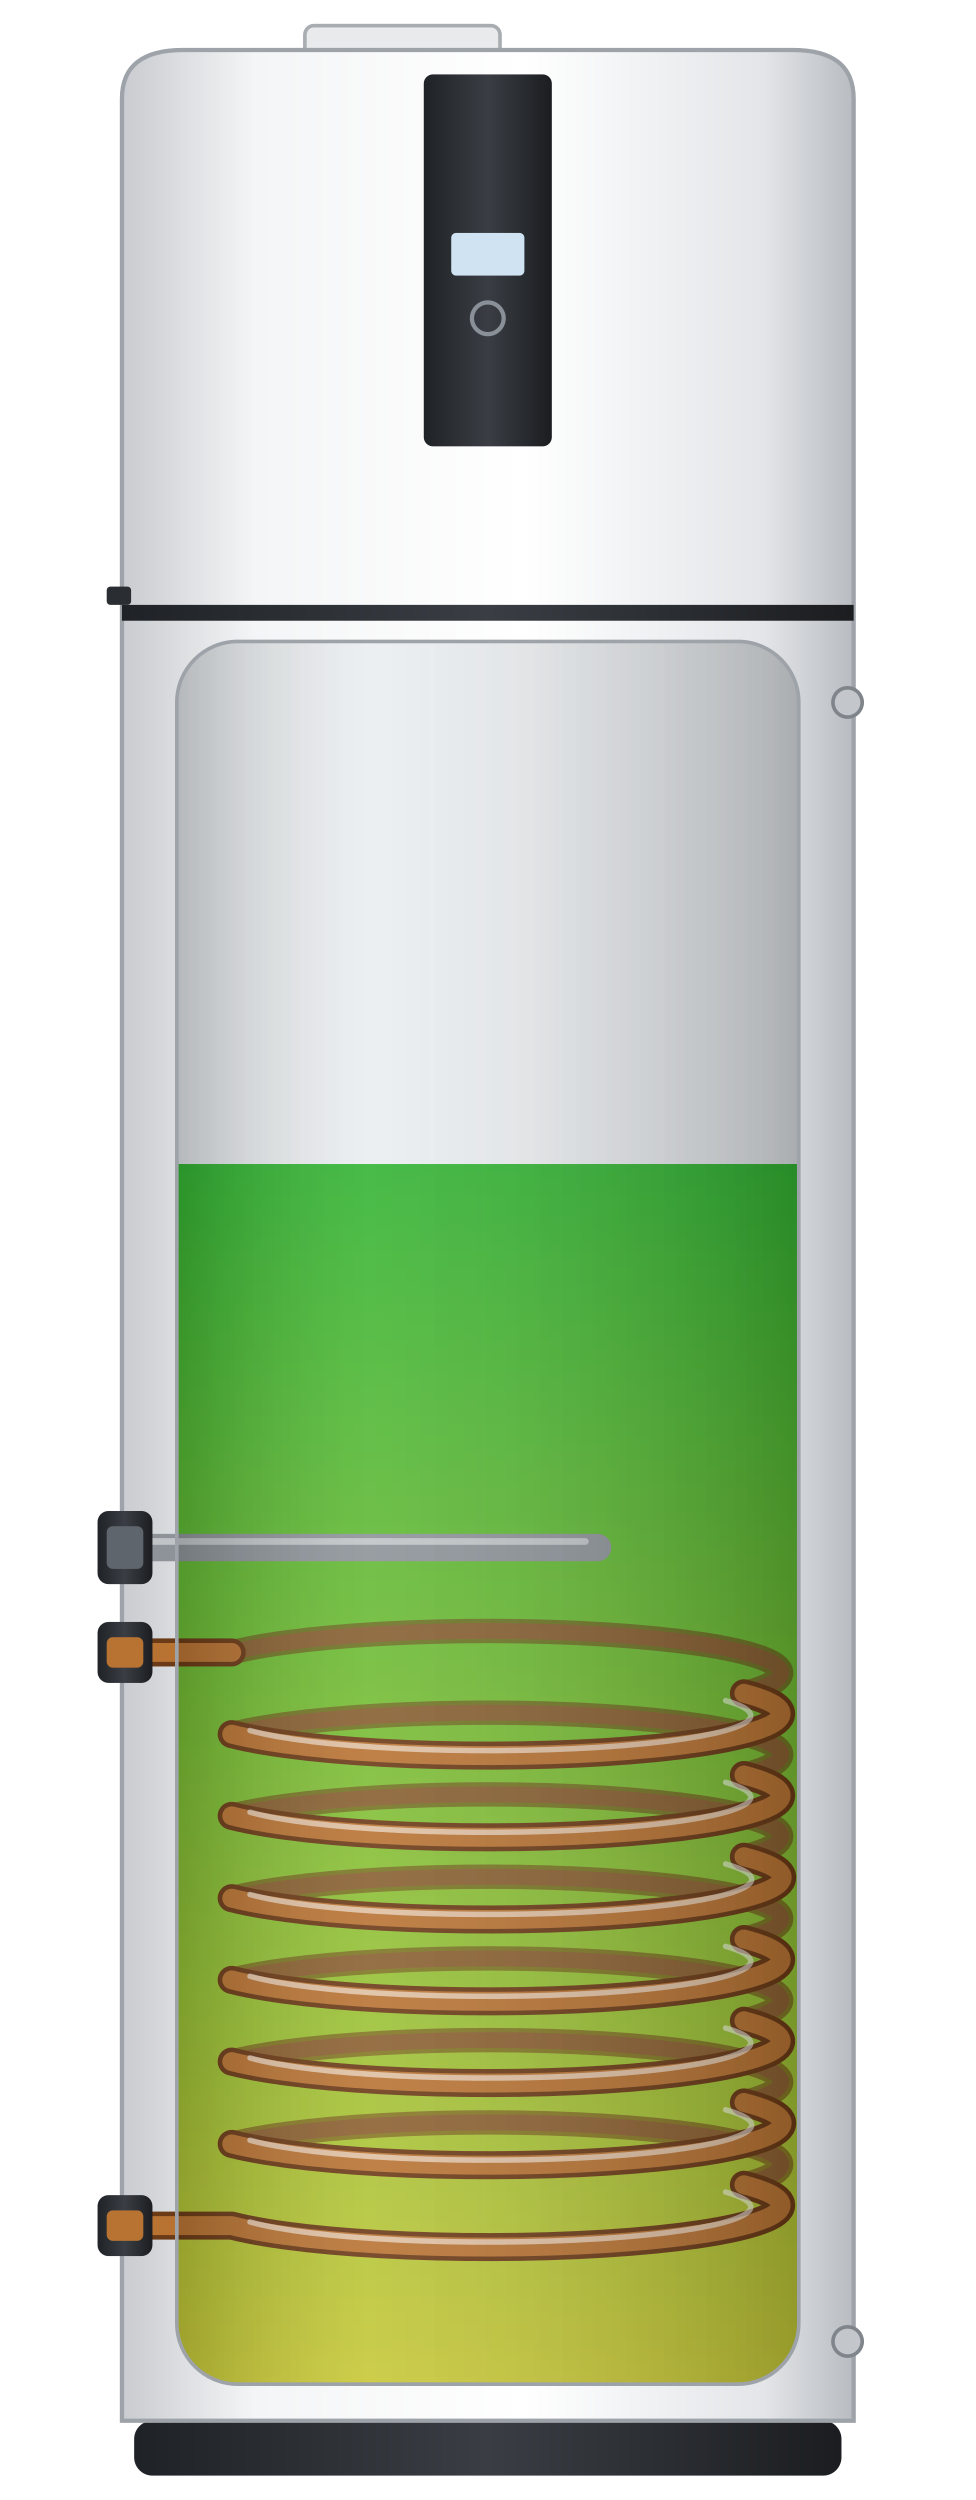
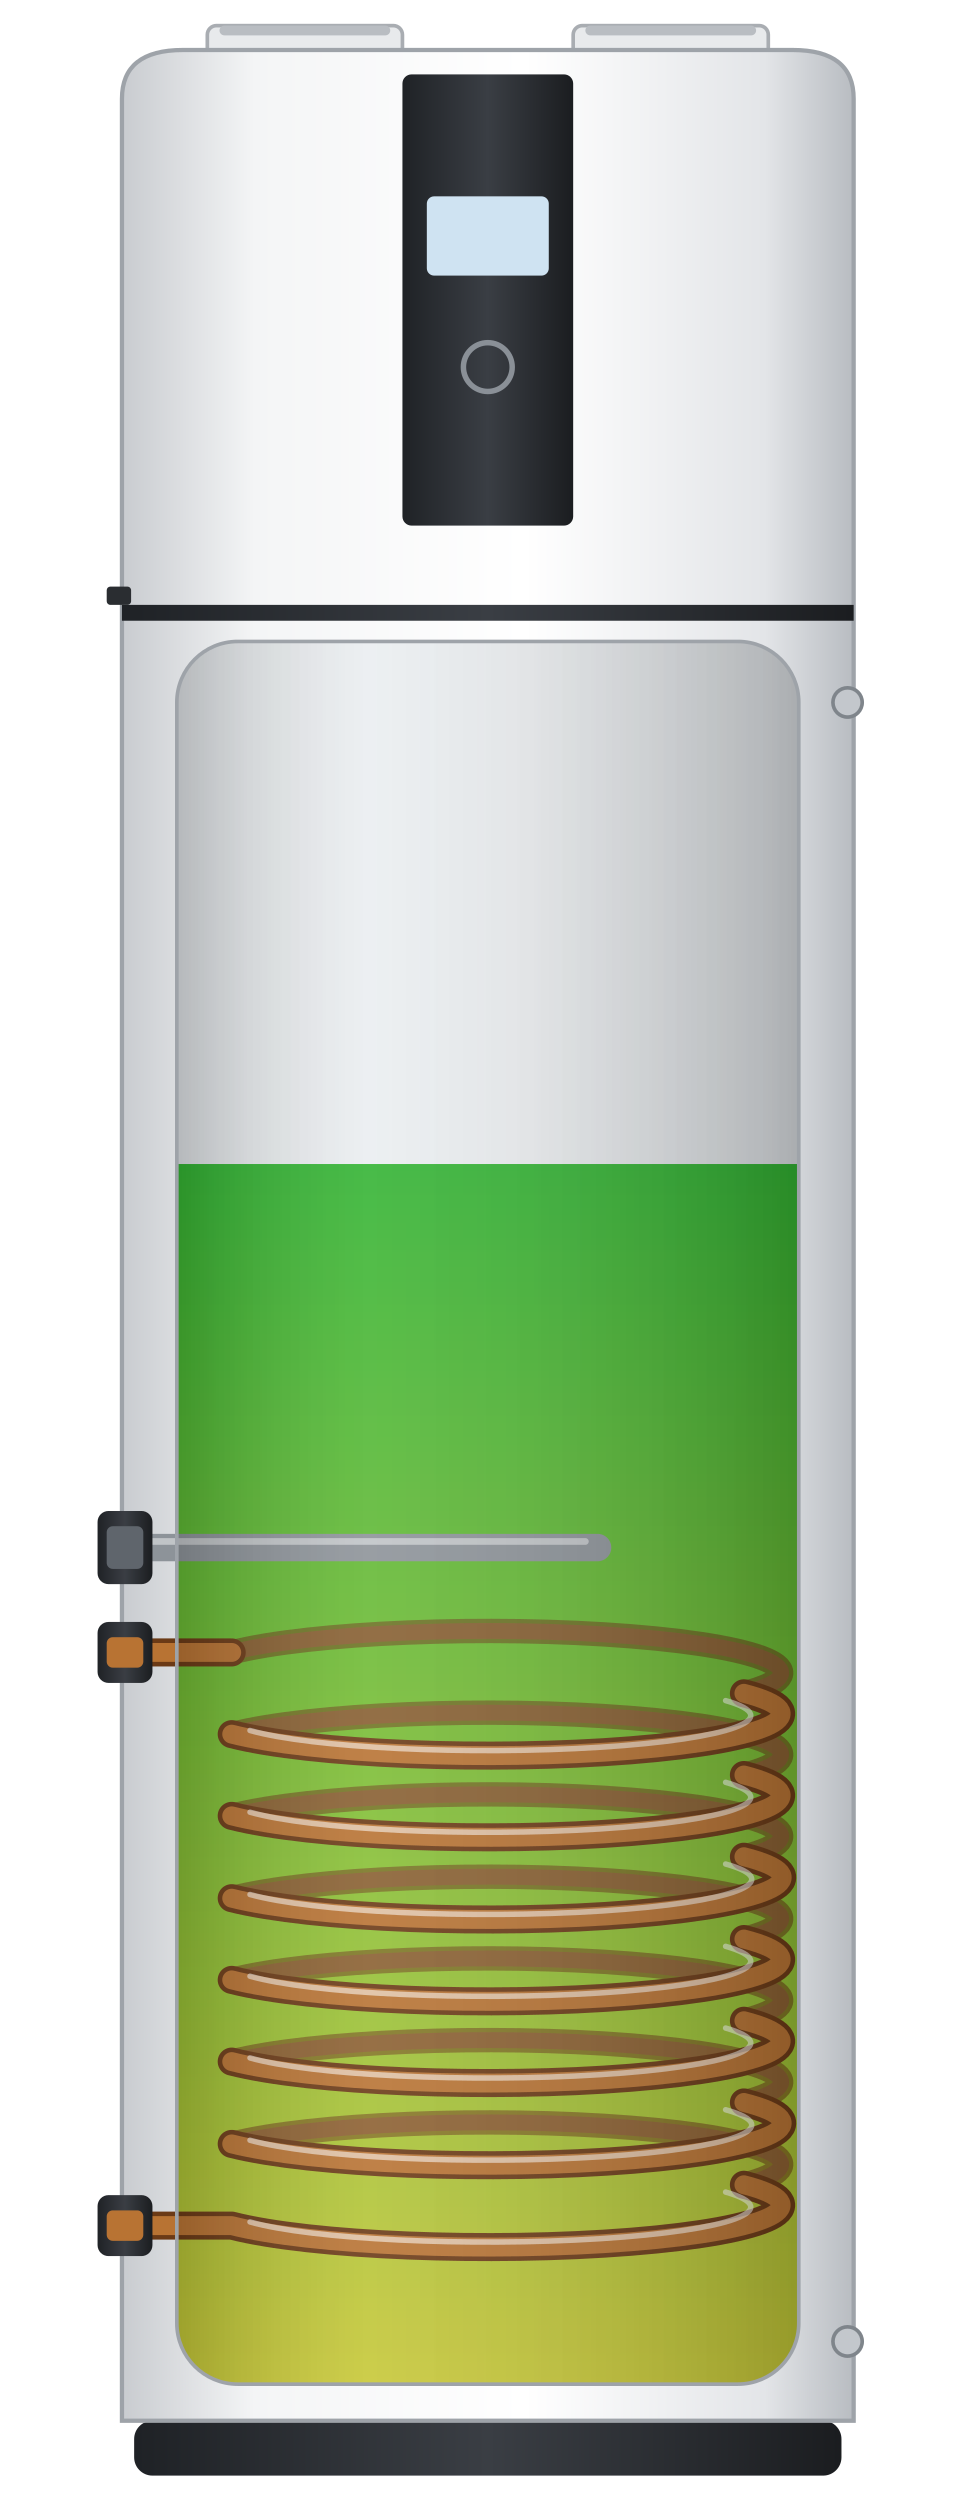
<svg xmlns="http://www.w3.org/2000/svg" viewBox="0 0 160 410" width="320" height="820">
  <defs>
    <linearGradient id="body" x1="0" x2="1">
      <stop offset="0" stop-color="#c9ccd0" />
      <stop offset=".18" stop-color="#f4f5f6" />
      <stop offset=".55" stop-color="#ffffff" />
      <stop offset=".88" stop-color="#e3e5e8" />
      <stop offset="1" stop-color="#b9bdc2" />
    </linearGradient>
    <linearGradient id="dark" x1="0" x2="1">
      <stop offset="0" stop-color="#1f2226" />
      <stop offset=".5" stop-color="#3a3e44" />
      <stop offset="1" stop-color="#1b1d20" />
    </linearGradient>
    <linearGradient id="water" x1="0" y1="1" x2="0" y2="0">
      <stop offset="0" stop-color="hsl(60,70%,45%)" />
      <stop offset="1" stop-color="hsl(120,70%,40%)" />
    </linearGradient>
    <linearGradient id="glass" x1="0" x2="1">
      <stop offset="0" stop-color="#000" stop-opacity=".18" />
      <stop offset=".3" stop-color="#fff" stop-opacity=".10" />
      <stop offset="1" stop-color="#000" stop-opacity=".22" />
    </linearGradient>
    <clipPath id="win">
      <rect x="29" y="105.2" width="102.0" height="285.8" rx="10" />
    </clipPath>
  </defs>
-   <rect x="50.0" y="4.2" width="32.0" height="7" rx="1.5" fill="#e8eaec" stroke="#a9adb2" stroke-width=".6" />
+   <rect x="34.0" y="4.2" width="32.0" height="7" rx="1.5" fill="#e8eaec" stroke="#a9adb2" stroke-width=".6" />
+   <rect x="36.0" y="4.2" width="28.0" height="1.6" rx=".8" fill="#b9bdc2" />
+   <rect x="94.0" y="4.2" width="32.0" height="7" rx="1.5" fill="#e8eaec" stroke="#a9adb2" stroke-width=".6" />
+   <rect x="96.0" y="4.2" width="28.0" height="1.6" rx=".8" fill="#b9bdc2" />
  <rect x="22" y="397.0" width="116.0" height="9.0" rx="3" fill="url(#dark)" />
  <path d="M20,16.2 Q20,8.2 30,8.2 H130.0 Q140.0,8.2 140.0,16.2 V397.0 H20 Z" fill="url(#body)" stroke="#9ea3a9" stroke-width=".7" />
  <rect x="20" y="99.2" width="120.0" height="2.6" fill="url(#dark)" />
-   <rect x="69.5" y="12.2" width="21" height="61" rx="1.5" fill="url(#dark)" />
-   <rect x="74.0" y="38.2" width="12" height="7" rx=".8" fill="#cfe3f2" />
-   <circle cx="80.0" cy="52.2" r="2.6" fill="none" stroke="#8a9097" stroke-width=".7" />
+   <rect x="66.0" y="12.2" width="28" height="74" rx="1.5" fill="url(#dark)" />
+   <rect x="70.0" y="32.2" width="20" height="13" rx="1.2" fill="#cfe3f2" />
+   <circle cx="80.0" cy="60.2" r="4" fill="none" stroke="#8a9097" stroke-width=".9" />
  <rect x="17.5" y="96.2" width="4" height="3" rx=".6" fill="#2a2d31" />
  <rect x="29" y="105.2" width="102.0" height="285.8" rx="10" fill="#dfe3e7" opacity=".55" />
  <g clip-path="url(#win)">
    <rect x="29" y="190.9" width="102.0" height="200.1" fill="url(#water)" opacity=".9" />
  </g>
  <line x1="23" y1="253.8" x2="98.0" y2="253.8" stroke="#8d9399" stroke-width="4.5" stroke-linecap="round" />
  <line x1="25" y1="252.8" x2="96.0" y2="252.8" stroke="rgba(255,255,255,.45)" stroke-width="1.1" stroke-linecap="round" />
  <g fill="none" stroke-linecap="round">
    <path d="M38,271 A42,6.0 0 0 1 122,277.7 M38,284.4 A42,6.0 0 0 1 122,291.1 M38,297.8 A42,6.0 0 0 1 122,304.5 M38,311.3 A42,6.0 0 0 1 122,318 M38,324.7 A42,6.0 0 0 1 122,331.4 M38,338.1 A42,6.0 0 0 1 122,344.8 M38,351.6 A42,6.0 0 0 1 122,358.3" stroke="#6b3a16" stroke-width="4" opacity=".55" />
    <path d="M38,271 A42,6.0 0 0 1 122,277.7 M38,284.4 A42,6.0 0 0 1 122,291.1 M38,297.8 A42,6.0 0 0 1 122,304.5 M38,311.3 A42,6.0 0 0 1 122,318 M38,324.7 A42,6.0 0 0 1 122,331.4 M38,338.1 A42,6.0 0 0 1 122,344.8 M38,351.6 A42,6.0 0 0 1 122,358.3" stroke="#8d5a35" stroke-width="2.6" opacity=".8" />
    <path d="M23,271 H38 M23,365 H38 M122,277.7 A42,6.0 0 0 1 38,284.4 M122,291.1 A42,6.0 0 0 1 38,297.8 M122,304.5 A42,6.0 0 0 1 38,311.3 M122,318 A42,6.0 0 0 1 38,324.7 M122,331.4 A42,6.0 0 0 1 38,338.1 M122,344.8 A42,6.0 0 0 1 38,351.6 M122,358.3 A42,6.0 0 0 1 38,365" stroke="#6b3a16" stroke-width="4.6" />
    <path d="M23,271 H38 M23,365 H38 M122,277.7 A42,6.0 0 0 1 38,284.4 M122,291.1 A42,6.0 0 0 1 38,297.8 M122,304.5 A42,6.0 0 0 1 38,311.3 M122,318 A42,6.0 0 0 1 38,324.7 M122,331.4 A42,6.0 0 0 1 38,338.1 M122,344.8 A42,6.0 0 0 1 38,351.6 M122,358.3 A42,6.0 0 0 1 38,365" stroke="#b87333" stroke-width="3.1" />
    <path d="M119,278.9 A39,5.2 0 0 1 41,283.8 M119,292.3 A39,5.2 0 0 1 41,297.2 M119,305.7 A39,5.2 0 0 1 41,310.7 M119,319.2 A39,5.2 0 0 1 41,324.1 M119,332.6 A39,5.2 0 0 1 41,337.5 M119,346 A39,5.2 0 0 1 41,351 M119,359.5 A39,5.2 0 0 1 41,364.4" stroke="rgba(255,255,255,.55)" stroke-width=".9" />
  </g>
  <rect x="16" y="266" width="9" height="10" rx="1.8" fill="url(#dark)" />
  <rect x="17.5" y="268.5" width="6" height="5" rx="1" fill="#b87333" />
  <rect x="16" y="360" width="9" height="10" rx="1.8" fill="url(#dark)" />
  <rect x="17.5" y="362.5" width="6" height="5" rx="1" fill="#b87333" />
  <rect x="29" y="105.2" width="102.0" height="285.8" rx="10" fill="url(#glass)" stroke="#9ea3a9" stroke-width=".6" />
  <rect x="16" y="247.8" width="9" height="12" rx="1.8" fill="url(#dark)" />
  <rect x="17.5" y="250.3" width="6" height="7" rx="1" fill="#5f656c" />
  <circle cx="139.0" cy="115.2" r="2.4" fill="#c3c7cc" stroke="#7f858b" stroke-width=".6" />
  <circle cx="139.0" cy="384.0" r="2.4" fill="#c3c7cc" stroke="#7f858b" stroke-width=".6" />
</svg>
